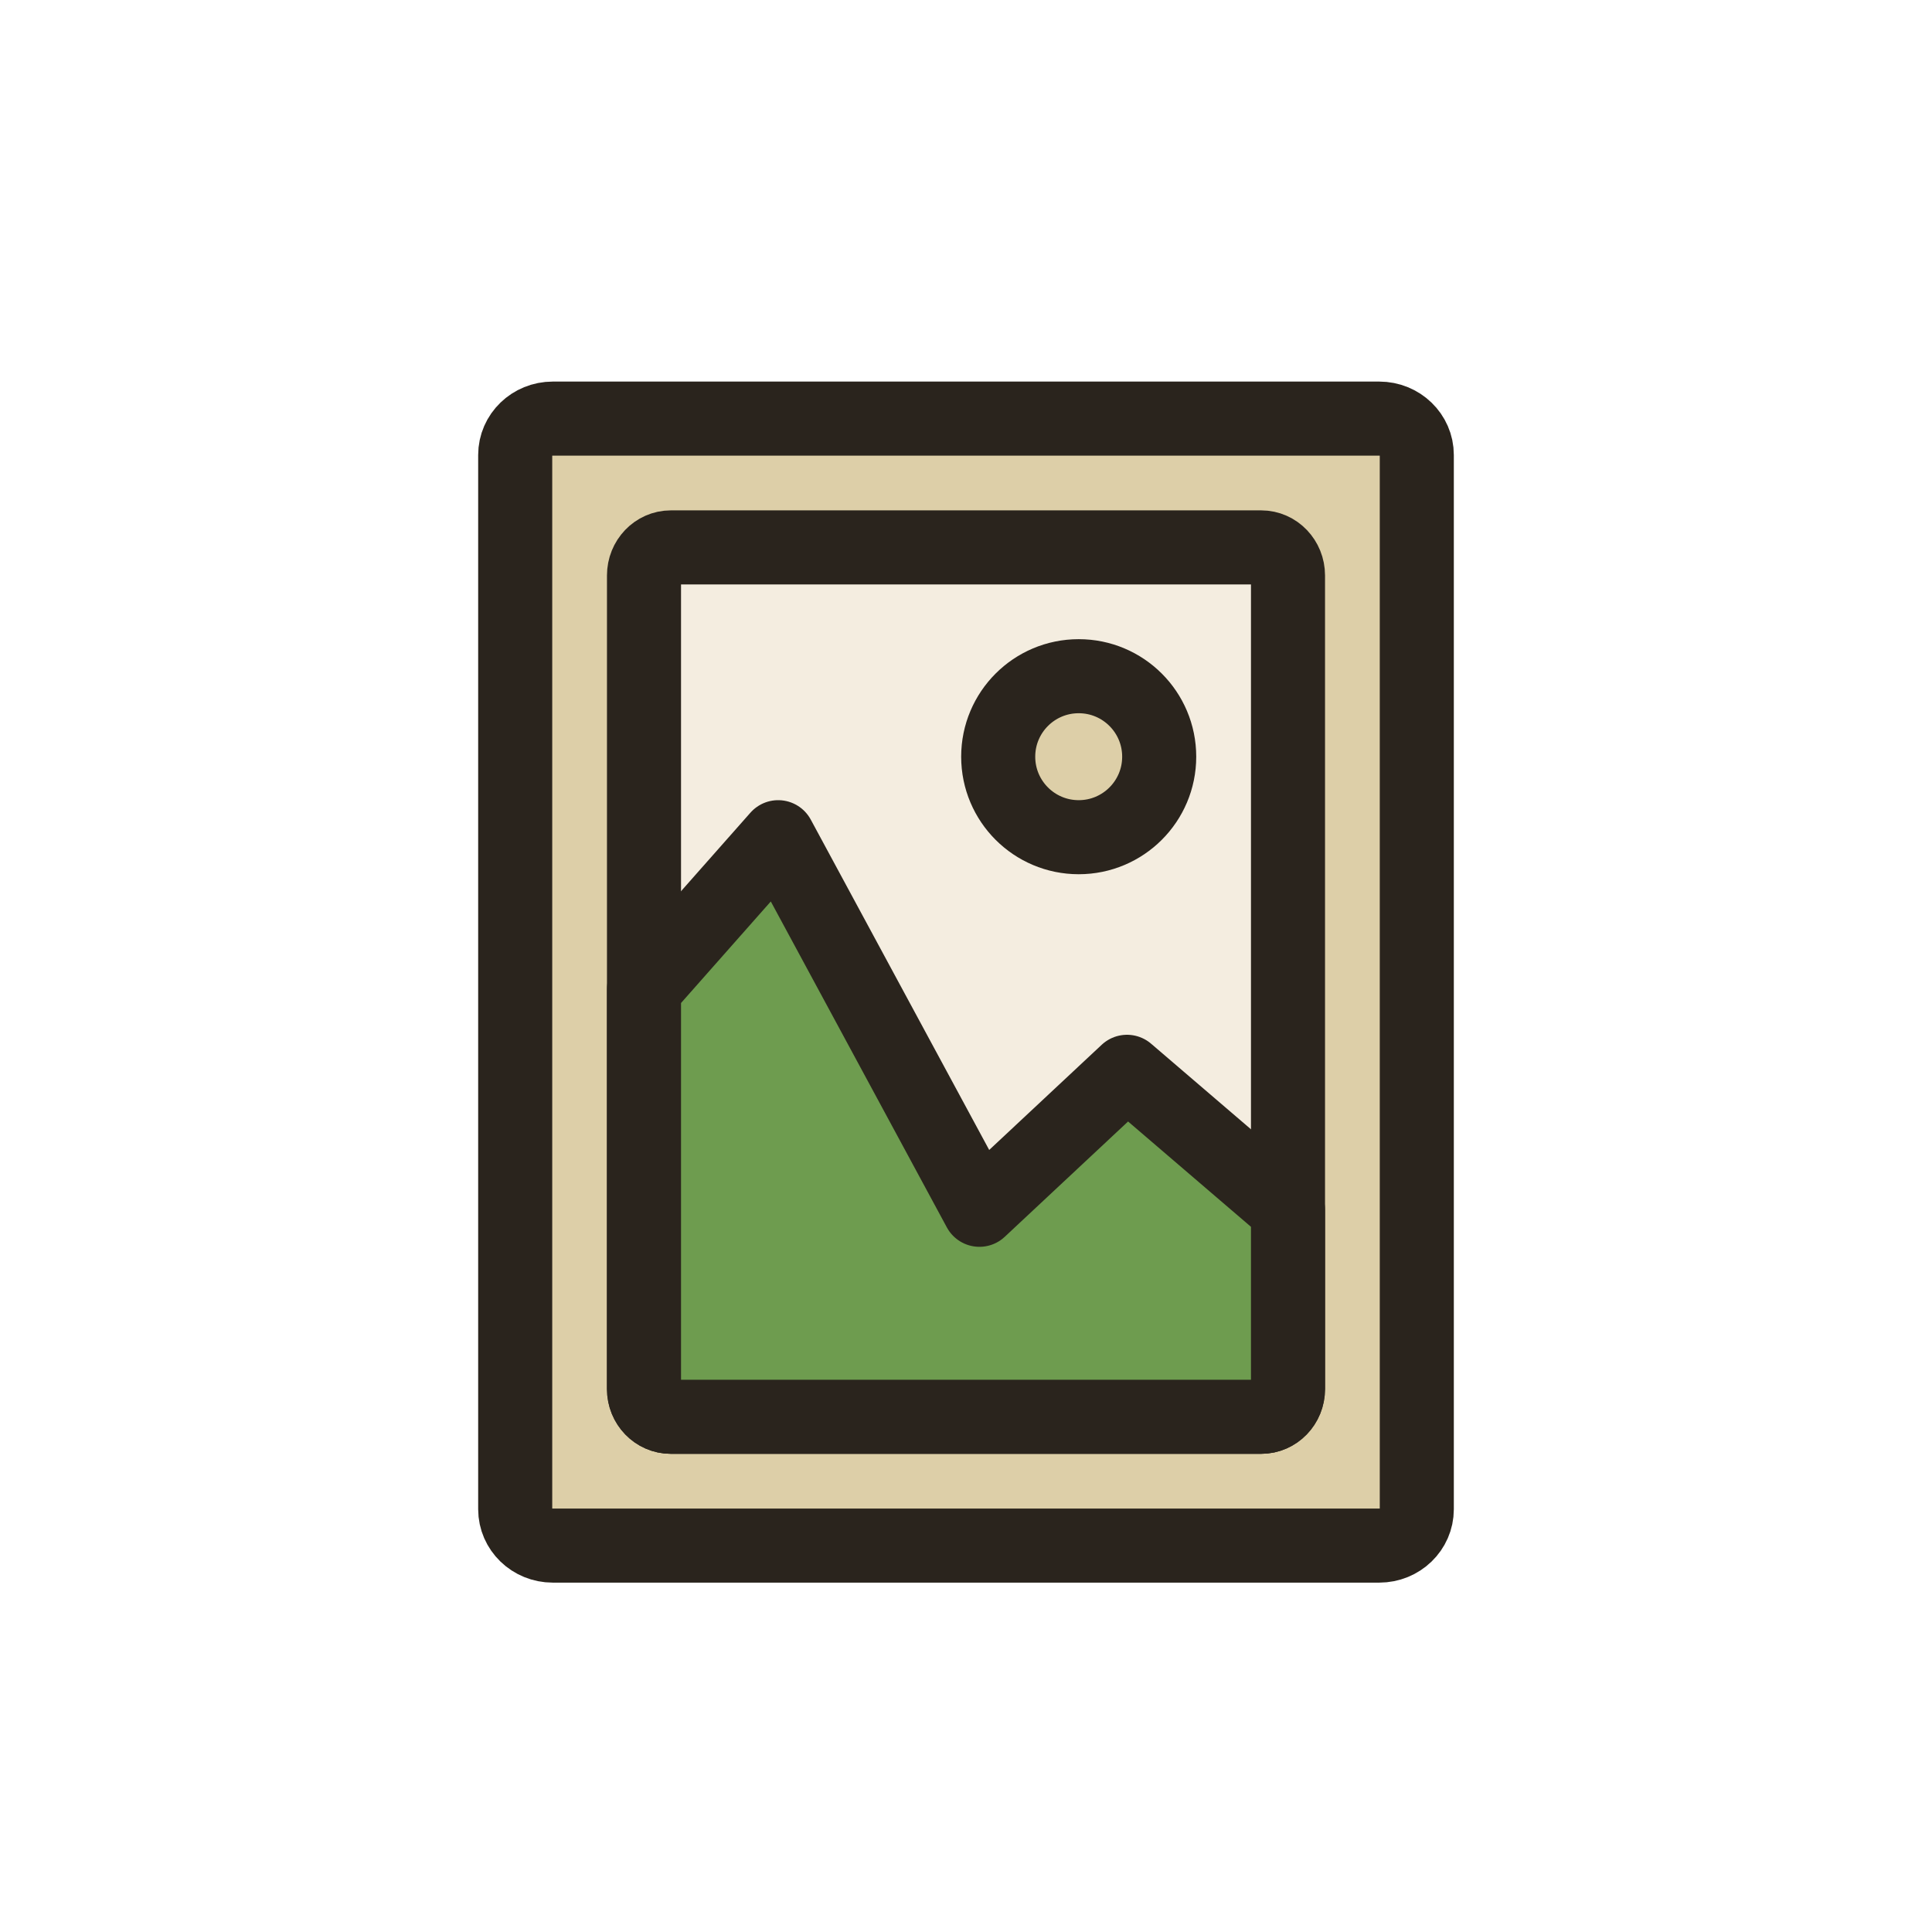
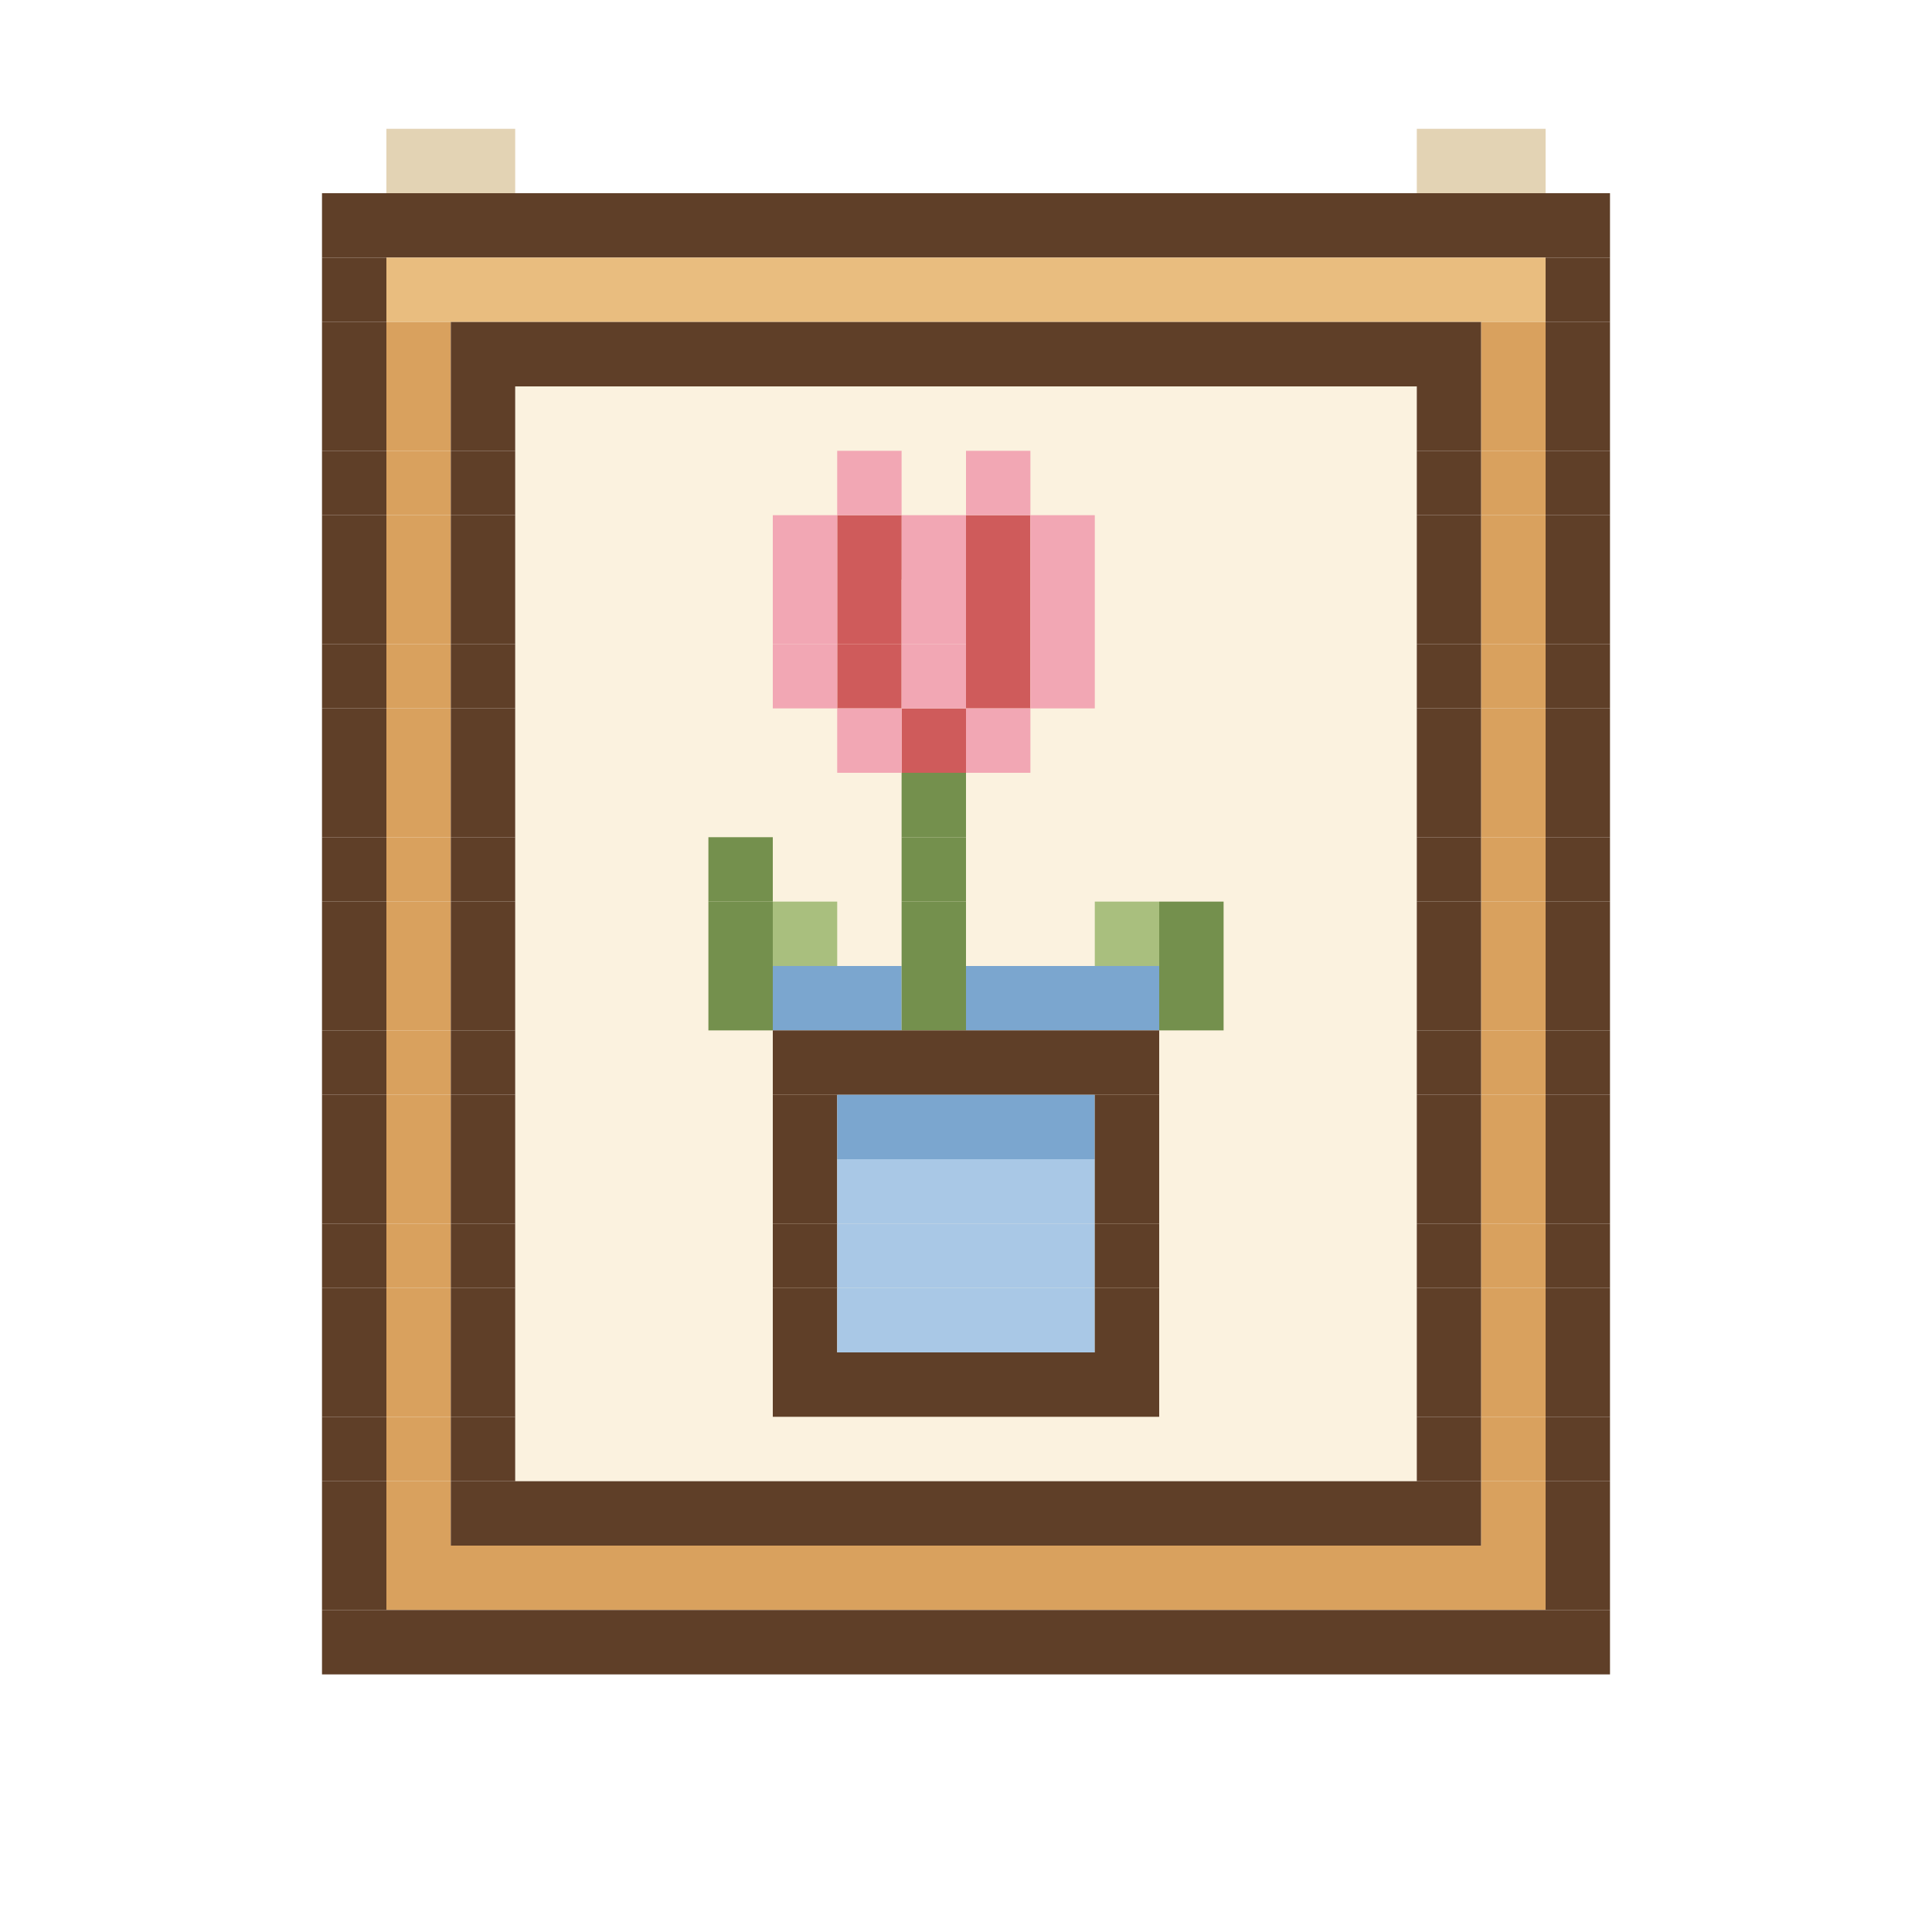
<svg xmlns="http://www.w3.org/2000/svg" width="60" height="60" viewBox="0 0 60 60" fill="none">
-   <path d="M42.833 13H17.167C16.522 13 16 13.505 16 14.129V46.871C16 47.495 16.522 48 17.167 48H42.833C43.478 48 44 47.495 44 46.871V14.129C44 13.505 43.478 13 42.833 13Z" fill="#DDCFA8" stroke="#2A241D" stroke-width="2.3" stroke-linejoin="round" />
-   <path d="M39.167 17H20.833C20.373 17 20 17.39 20 17.871V43.129C20 43.61 20.373 44 20.833 44H39.167C39.627 44 40 43.61 40 43.129V17.871C40 17.39 39.627 17 39.167 17Z" fill="#F4EDE0" stroke="#2A241D" stroke-width="2.3" stroke-linejoin="round" />
-   <path d="M39.167 44C39.627 44 40 43.616 40 43.143V37.571L35 33.286L30.417 37.571L24.167 26L20 30.714V43.143C20 43.616 20.373 44 20.833 44H39.167Z" fill="#6E9C4F" stroke="#2A241D" stroke-width="2.3" stroke-linejoin="round" />
-   <path d="M33.5 26C34.881 26 36 24.881 36 23.5C36 22.119 34.881 21 33.5 21C32.119 21 31 22.119 31 23.5C31 24.881 32.119 26 33.5 26Z" fill="#DDCFA8" stroke="#2A241D" stroke-width="2.3" stroke-linecap="round" stroke-linejoin="round" />
+   <path d="M50 6H10V8H50V6Z" fill="#5F3F28" />
+   <path d="M44 12H16V46H44V12Z" fill="#FBF2DF" />
+   <path d="M12 8H10V10H12V8Z" fill="#5F3F28" />
+   <path d="M48 8H12V10H48V8Z" fill="#E9BD7F" />
+   <path d="M50 8H48V10H50V8Z" fill="#5F3F28" />
+   <path d="M12 10H10V12H12V10Z" fill="#5F3F28" />
+   <path d="M14 10H12V12H14V10Z" fill="#D9A15E" />
+   <path d="M46 10H14V12H46V10Z" fill="#5F3F28" />
+   <path d="M48 10H46V12H48V10Z" fill="#D9A15E" />
+   <path d="M50 10H48V12H50V10Z" fill="#5F3F28" />
+   <path d="M12 12H10V14H12V12Z" fill="#5F3F28" />
+   <path d="M14 12H12V14H14V12Z" fill="#D9A15E" />
+   <path d="M16 12H14V14H16V12Z" fill="#5F3F28" />
+   <path d="M46 12H44V14H46V12Z" fill="#5F3F28" />
+   <path d="M48 12H46V14H48V12Z" fill="#D9A15E" />
+   <path d="M50 12H48V14H50V12Z" fill="#5F3F28" />
+   <path d="M12 14H10V16H12V14Z" fill="#5F3F28" />
+   <path d="M14 14H12V16H14V14Z" fill="#D9A15E" />
+   <path d="M16 14H14V16H16V14Z" fill="#5F3F28" />
+   <path d="M46 14H44V16H46V14Z" fill="#5F3F28" />
+   <path d="M48 14H46V16H48V14Z" fill="#D9A15E" />
+   <path d="M50 14H48V16H50V14Z" fill="#5F3F28" />
+   <path d="M12 16H10V18H12V16Z" fill="#5F3F28" />
+   <path d="M14 16H12V18H14V16Z" fill="#D9A15E" />
+   <path d="M16 16H14V18H16V16Z" fill="#5F3F28" />
+   <path d="M46 16H44V18H46V16Z" fill="#5F3F28" />
+   <path d="M48 16H46V18H48V16Z" fill="#D9A15E" />
+   <path d="M50 16H48V18H50V16Z" fill="#5F3F28" />
+   <path d="M12 18H10V20H12V18Z" fill="#5F3F28" />
+   <path d="M14 18H12V20H14V18Z" fill="#D9A15E" />
+   <path d="M16 18H14V20H16V18Z" fill="#5F3F28" />
+   <path d="M46 18H44V20H46V18Z" fill="#5F3F28" />
+   <path d="M48 18H46V20H48V18Z" fill="#D9A15E" />
+   <path d="M50 18H48V20H50V18Z" fill="#5F3F28" />
+   <path d="M12 20H10V22H12V20Z" fill="#5F3F28" />
+   <path d="M14 20H12V22H14V20Z" fill="#D9A15E" />
+   <path d="M16 20H14V22H16V20Z" fill="#5F3F28" />
+   <path d="M30 16H28V18H30V16Z" fill="#F2A7B4" />
+   <path d="M28 18H26V20H28V18Z" fill="#CF5B5B" />
+   <path d="M28 16H26V18H28V16Z" fill="#CF5B5B" />
+   <path d="M32 16H30V22H32V16Z" fill="#CF5B5B" />
+   <path d="M30 22H28V24H30V22Z" fill="#CF5B5B" />
+   <path d="M46 20H44V22H46V20Z" fill="#5F3F28" />
+   <path d="M48 20H46V22H48V20Z" fill="#D9A15E" />
+   <path d="M50 20H48V22H50V20Z" fill="#5F3F28" />
+   <path d="M12 22H10V24H12V22Z" fill="#5F3F28" />
+   <path d="M14 22H12V24H14V22Z" fill="#D9A15E" />
+   <path d="M16 22H14V24H16V22Z" fill="#5F3F28" />
+   <path d="M30 18H28V20H30V18Z" fill="#F2A7B4" />
+   <path d="M28 20H26V22H28V20Z" fill="#CF5B5B" />
+   <path d="M28 22H26V24H28V22Z" fill="#F2A7B4" />
+   <path d="M32 22H30V24H32V22Z" fill="#F2A7B4" />
+   <path d="M26 18H24V20H26V18Z" fill="#F2A7B4" />
+   <path d="M26 20H24V22H26V20Z" fill="#F2A7B4" />
+   <path d="M26 16H24V18H26V16Z" fill="#F2A7B4" />
+   <path d="M28 14H26V16H28V14Z" fill="#F2A7B4" />
+   <path d="M32 14H30V16H32V14Z" fill="#F2A7B4" />
+   <path d="M46 22H44V24H46V22Z" fill="#5F3F28" />
+   <path d="M48 22H46V24H48V22Z" fill="#D9A15E" />
+   <path d="M50 22H48V24H50V22Z" fill="#5F3F28" />
+   <path d="M12 24H10V26H12V24Z" fill="#5F3F28" />
+   <path d="M14 24H12V26H14V24Z" fill="#D9A15E" />
+   <path d="M16 24H14V26H16V24Z" fill="#5F3F28" />
+   <path d="M30 20H28V22H30V20Z" fill="#F2A7B4" />
+   <path d="M34 16H32V22H34V16Z" fill="#F2A7B4" />
+   <path d="M30 24H28V26H30V24Z" fill="#74904D" />
+   <path d="M46 24H44V26H46V24Z" fill="#5F3F28" />
+   <path d="M48 24H46V26H48V24Z" fill="#D9A15E" />
+   <path d="M50 24H48V26H50V24Z" fill="#5F3F28" />
+   <path d="M12 26H10V28H12V26Z" fill="#5F3F28" />
+   <path d="M14 26H12V28H14V26Z" fill="#D9A15E" />
+   <path d="M16 26H14V28H16V26Z" fill="#5F3F28" />
+   <path d="M24 26H22V28H24V26Z" fill="#74904D" />
+   <path d="M30 26H28V28H30V26Z" fill="#74904D" />
+   <path d="M46 26H44V28H46V26Z" fill="#5F3F28" />
+   <path d="M48 26H46V28H48V26Z" fill="#D9A15E" />
+   <path d="M50 26H48V28H50V26Z" fill="#5F3F28" />
+   <path d="M12 28H10V30H12V28Z" fill="#5F3F28" />
+   <path d="M14 28H12V30H14V28Z" fill="#D9A15E" />
+   <path d="M16 28H14V30H16V28Z" fill="#5F3F28" />
+   <path d="M24 28H22V30H24V28Z" fill="#74904D" />
+   <path d="M26 28H24V30H26V28Z" fill="#A9BF7E" />
+   <path d="M30 28H28V30H30V28Z" fill="#74904D" />
+   <path d="M36 28H34V30H36V28Z" fill="#A9BF7E" />
+   <path d="M38 28H36V30H38V28Z" fill="#74904D" />
+   <path d="M46 28H44V30H46V28Z" fill="#5F3F28" />
+   <path d="M48 28H46V30H48V28Z" fill="#D9A15E" />
+   <path d="M50 28H48V30H50V28Z" fill="#5F3F28" />
+   <path d="M12 30H10V32H12V30Z" fill="#5F3F28" />
+   <path d="M14 30H12V32H14V30Z" fill="#D9A15E" />
+   <path d="M16 30H14V32H16V30Z" fill="#5F3F28" />
+   <path d="M24 30H22V32H24V30Z" fill="#74904D" />
+   <path d="M28 30H24V32H28V30Z" fill="#7BA6CF" />
+   <path d="M30 30H28V32H30V30Z" fill="#74904D" />
+   <path d="M36 30H30V32H36V30Z" fill="#7BA6CF" />
+   <path d="M38 30H36V32H38V30Z" fill="#74904D" />
+   <path d="M46 30H44V32H46V30Z" fill="#5F3F28" />
+   <path d="M48 30H46V32H48V30Z" fill="#D9A15E" />
+   <path d="M50 30H48V32H50V30Z" fill="#5F3F28" />
+   <path d="M12 32H10V34H12V32Z" fill="#5F3F28" />
+   <path d="M14 32H12V34H14V32Z" fill="#D9A15E" />
+   <path d="M16 32H14V34H16V32Z" fill="#5F3F28" />
+   <path d="M36 32H24V34H36V32Z" fill="#5F3F28" />
+   <path d="M46 32H44V34H46V32Z" fill="#5F3F28" />
+   <path d="M48 32H46V34H48V32Z" fill="#D9A15E" />
+   <path d="M50 32H48V34H50V32Z" fill="#5F3F28" />
+   <path d="M12 34H10V36H12V34Z" fill="#5F3F28" />
+   <path d="M14 34H12V36H14V34Z" fill="#D9A15E" />
+   <path d="M16 34H14V36H16V34Z" fill="#5F3F28" />
+   <path d="M26 34H24V36H26V34Z" fill="#5F3F28" />
+   <path d="M34 34H26V36H34V34Z" fill="#7BA6CF" />
+   <path d="M36 34H34V36H36V34Z" fill="#5F3F28" />
+   <path d="M46 34H44V36H46V34Z" fill="#5F3F28" />
+   <path d="M48 34H46V36H48V34Z" fill="#D9A15E" />
+   <path d="M50 34H48V36H50V34Z" fill="#5F3F28" />
+   <path d="M12 36H10V38H12V36Z" fill="#5F3F28" />
+   <path d="M14 36H12V38H14V36Z" fill="#D9A15E" />
+   <path d="M16 36H14V38H16V36Z" fill="#5F3F28" />
+   <path d="M26 36H24V38H26V36Z" fill="#5F3F28" />
+   <path d="M34 36H26V38H34V36Z" fill="#A9C8E6" />
+   <path d="M36 36H34V38H36V36Z" fill="#5F3F28" />
+   <path d="M46 36H44V38H46V36Z" fill="#5F3F28" />
+   <path d="M48 36H46V38H48V36Z" fill="#D9A15E" />
+   <path d="M50 36H48V38H50V36Z" fill="#5F3F28" />
+   <path d="M12 38H10V40H12V38Z" fill="#5F3F28" />
+   <path d="M14 38H12V40H14V38Z" fill="#D9A15E" />
+   <path d="M16 38H14V40H16V38Z" fill="#5F3F28" />
+   <path d="M26 38H24V40H26V38Z" fill="#5F3F28" />
+   <path d="M34 38H26V40H34V38Z" fill="#A9C8E6" />
+   <path d="M36 38H34V40H36V38Z" fill="#5F3F28" />
+   <path d="M46 38H44V40H46V38Z" fill="#5F3F28" />
+   <path d="M48 38H46V40H48V38Z" fill="#D9A15E" />
+   <path d="M50 38H48V40H50V38Z" fill="#5F3F28" />
+   <path d="M12 40H10V42H12V40Z" fill="#5F3F28" />
+   <path d="M14 40H12V42H14V40Z" fill="#D9A15E" />
+   <path d="M16 40H14V42H16V40Z" fill="#5F3F28" />
+   <path d="M26 40H24V42H26V40Z" fill="#5F3F28" />
+   <path d="M34 40H26V42H34V40Z" fill="#A9C8E6" />
+   <path d="M36 40H34V42H36V40Z" fill="#5F3F28" />
+   <path d="M46 40H44V42H46V40Z" fill="#5F3F28" />
+   <path d="M48 40H46V42H48V40Z" fill="#D9A15E" />
+   <path d="M50 40H48V42H50V40Z" fill="#5F3F28" />
+   <path d="M12 42H10V44H12V42Z" fill="#5F3F28" />
+   <path d="M14 42H12V44H14V42Z" fill="#D9A15E" />
+   <path d="M16 42H14V44H16V42Z" fill="#5F3F28" />
+   <path d="M36 42H24V44H36V42Z" fill="#5F3F28" />
+   <path d="M46 42H44V44H46V42Z" fill="#5F3F28" />
+   <path d="M48 42H46V44H48V42Z" fill="#D9A15E" />
+   <path d="M50 42H48V44H50V42Z" fill="#5F3F28" />
+   <path d="M12 44H10V46H12V44Z" fill="#5F3F28" />
+   <path d="M14 44H12V46H14V44Z" fill="#D9A15E" />
+   <path d="M16 44H14V46H16V44Z" fill="#5F3F28" />
+   <path d="M46 44H44V46H46V44Z" fill="#5F3F28" />
+   <path d="M48 44H46V46H48V44Z" fill="#D9A15E" />
+   <path d="M50 44H48V46H50V44Z" fill="#5F3F28" />
+   <path d="M12 46H10V48H12V46Z" fill="#5F3F28" />
+   <path d="M14 46H12V48H14V46Z" fill="#D9A15E" />
+   <path d="M46 46H14V48H46V46Z" fill="#5F3F28" />
+   <path d="M48 46H46V48H48V46Z" fill="#D9A15E" />
+   <path d="M50 46H48V48H50V46Z" fill="#5F3F28" />
+   <path d="M12 48H10V50H12V48Z" fill="#5F3F28" />
+   <path d="M48 48H12V50H48V48Z" fill="#D9A15E" />
+   <path d="M50 48H48V50H50V48Z" fill="#5F3F28" />
+   <path d="M50 50H10V52H50V50Z" fill="#5F3F28" />
+   <path d="M16 4H12V6H16V4Z" fill="#E3D3B4" />
+   <path d="M48 4H44V6H48V4Z" fill="#E3D3B4" />
</svg>
